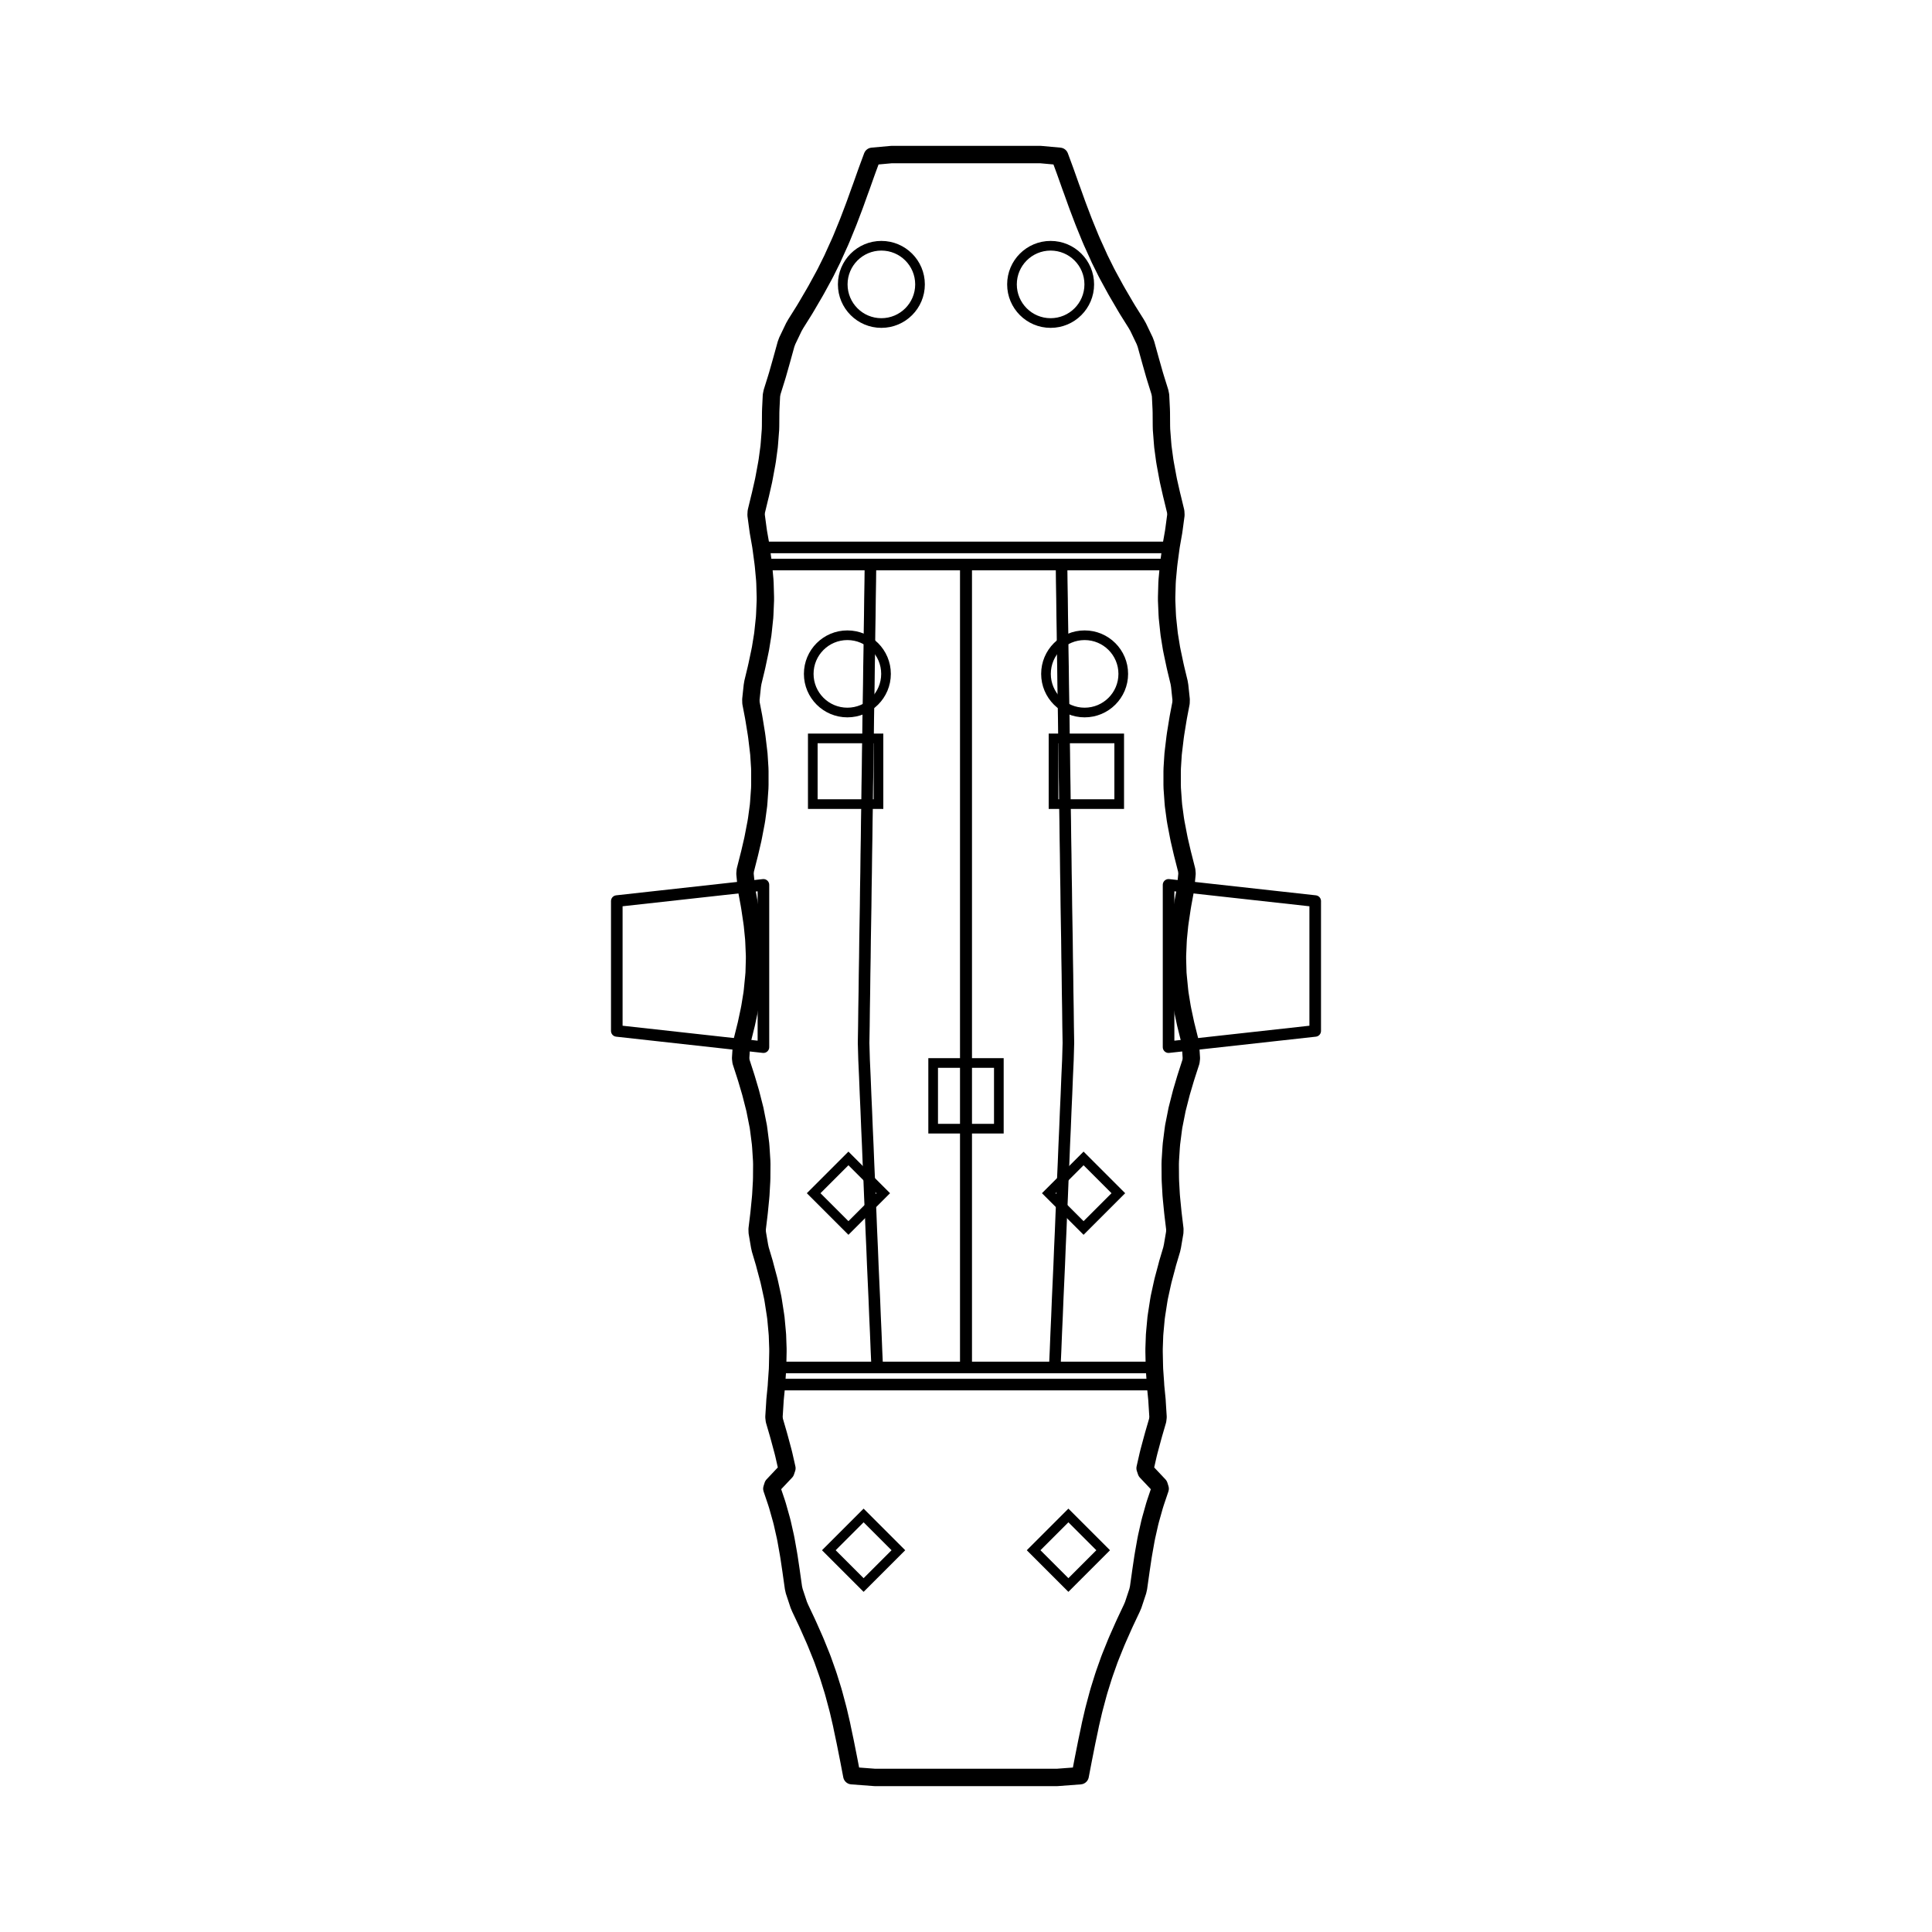
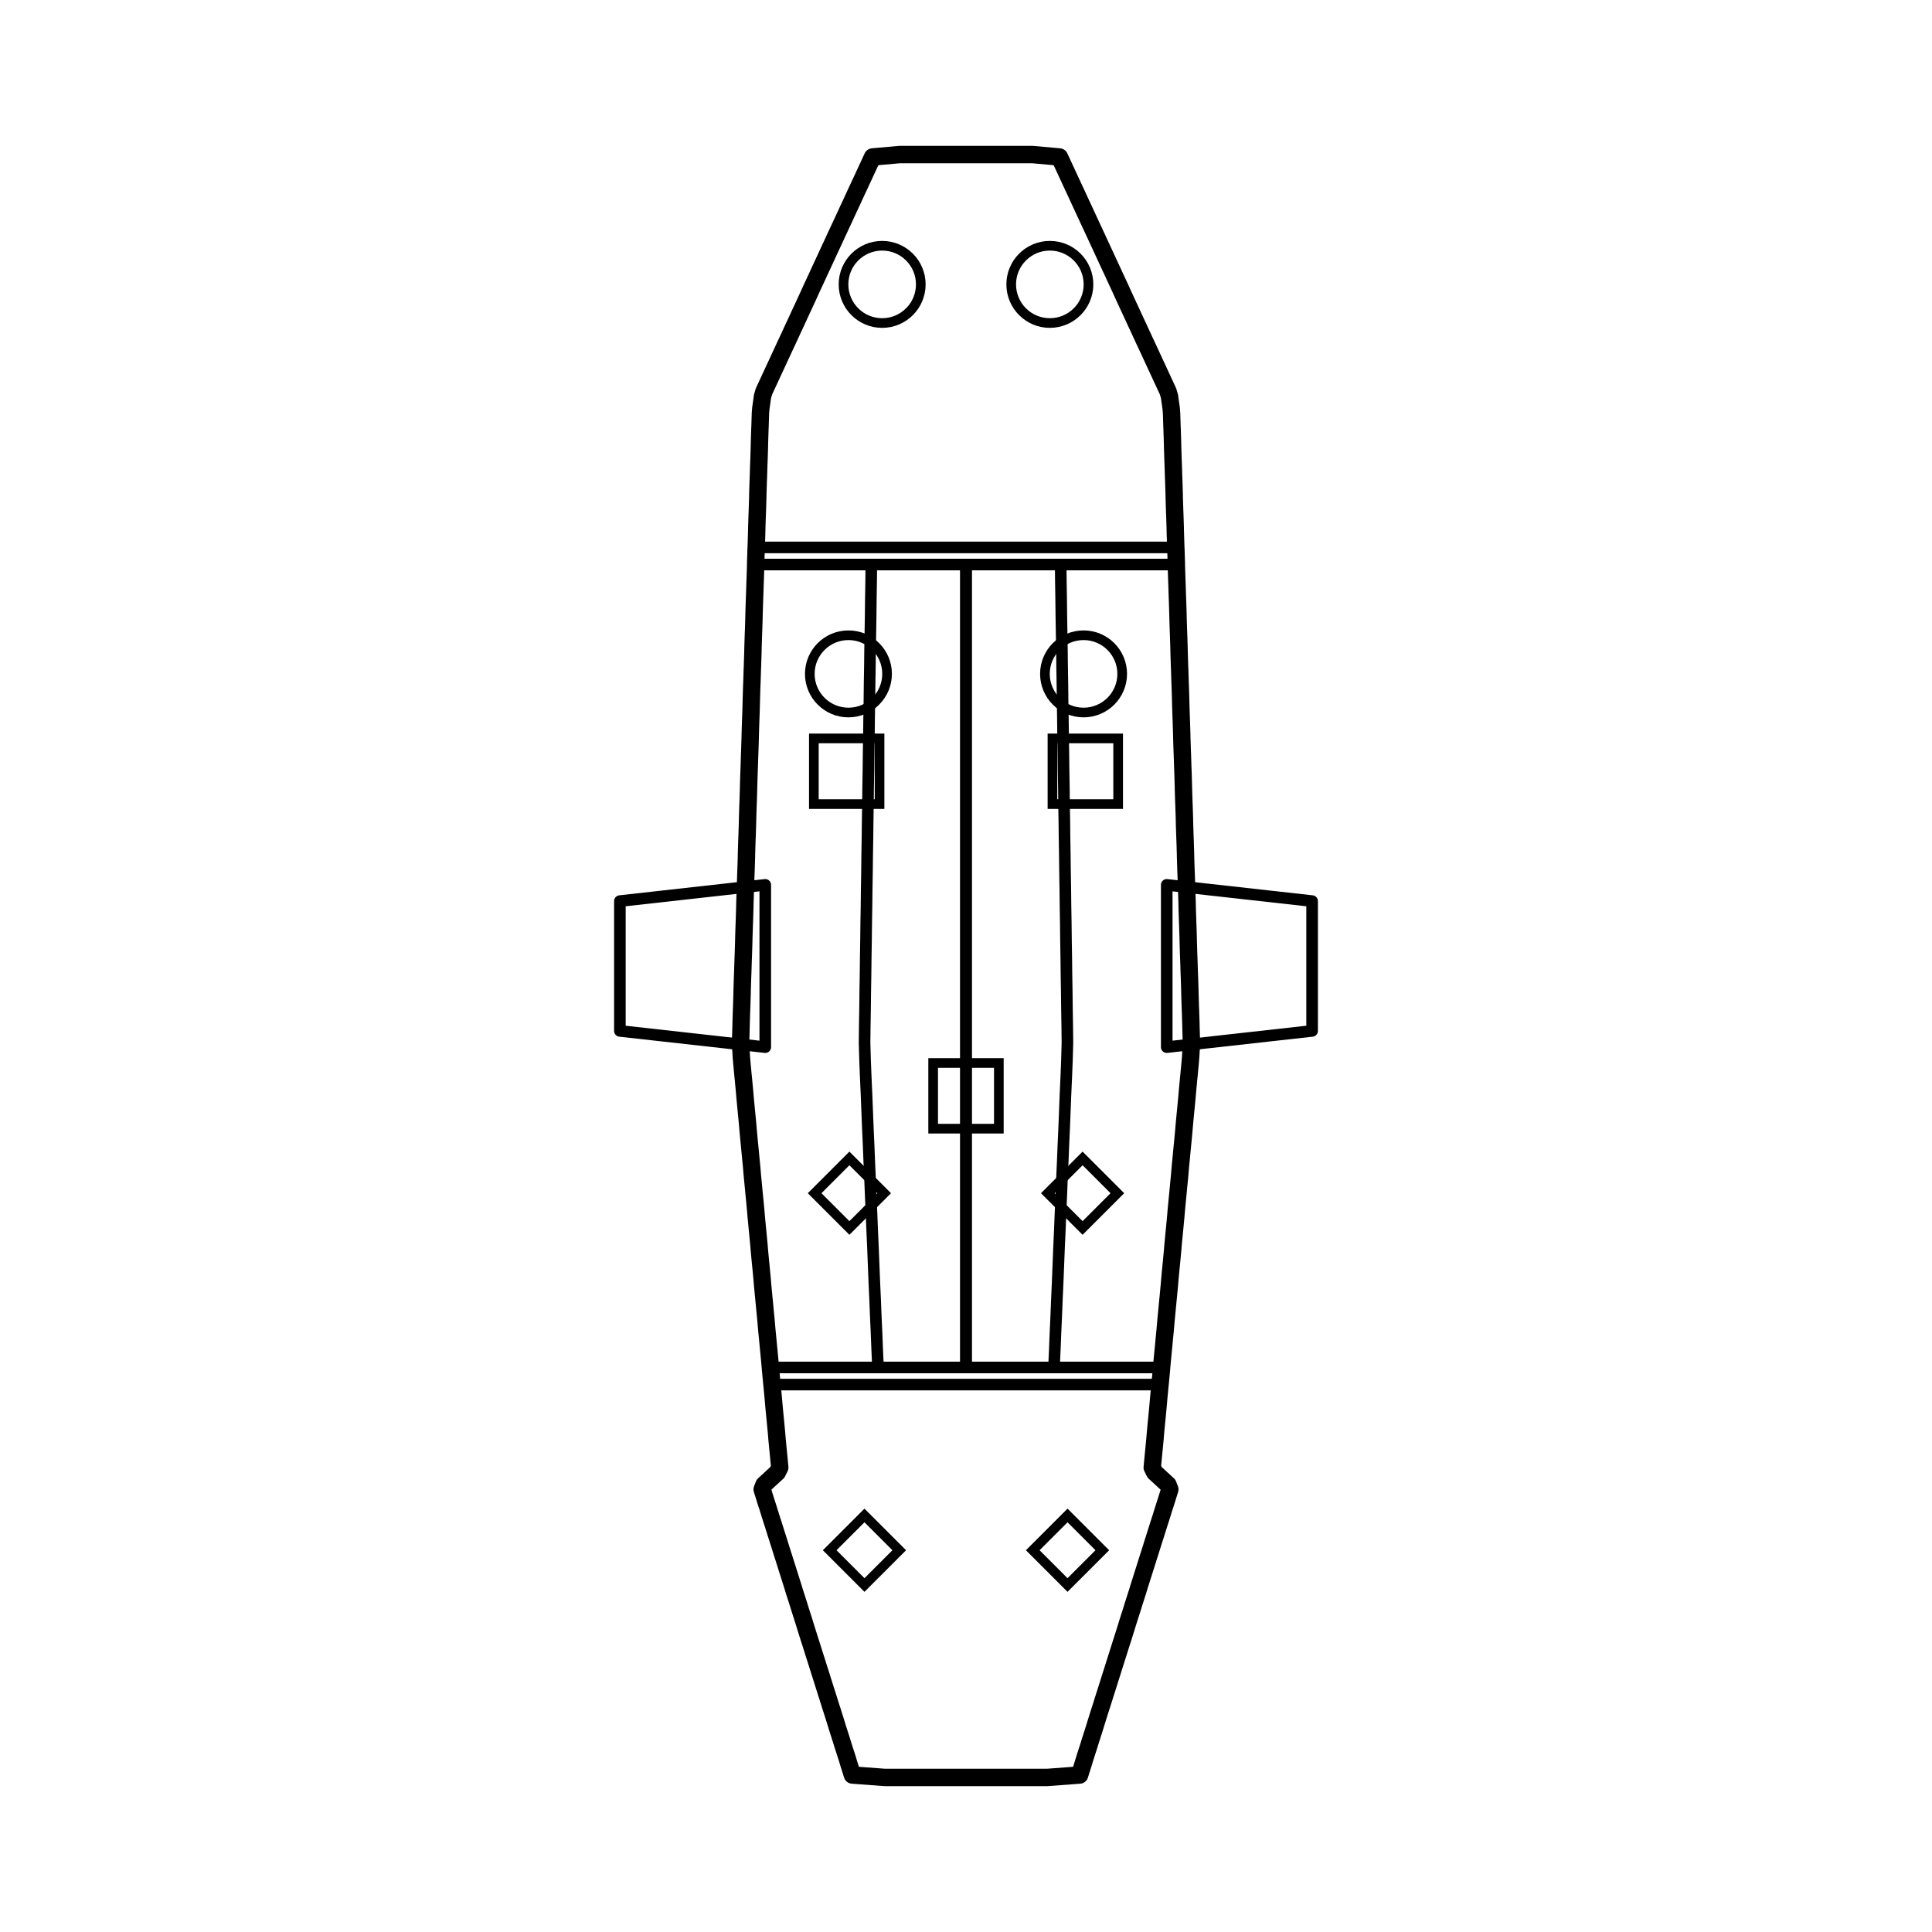
<svg xmlns="http://www.w3.org/2000/svg" class="ship-glyph" viewBox="0 0 200 200" role="img">
  <g id="hull" fill="none" stroke="currentColor" stroke-width="1.2" stroke-linejoin="round">
-     <path id="region-bow" class="glyph-region" d="M109.64 16.00 L110.28 17.77 L110.91 19.54 L111.55 21.31 L112.23 23.07 L112.95 24.84 L113.74 26.61 L114.62 28.38 L115.58 30.15 L116.62 31.92 L117.73 33.68 L118.59 35.45 L119.07 37.22 L119.57 38.99 L120.13 40.76 L120.22 42.53 L120.23 44.29 L120.36 46.06 L120.60 47.83 L120.92 49.60 L121.32 51.37 L121.76 53.14 L121.52 54.91 L121.21 56.67 L78.79 56.67 L78.48 54.91 L78.24 53.14 L78.68 51.37 L79.08 49.60 L79.40 47.83 L79.64 46.06 L79.77 44.29 L79.78 42.53 L79.87 40.76 L80.43 38.99 L80.93 37.22 L81.41 35.45 L82.27 33.68 L83.38 31.92 L84.42 30.15 L85.38 28.38 L86.26 26.61 L87.05 24.84 L87.77 23.07 L88.45 21.31 L89.09 19.54 L89.72 17.77 L90.36 16.00Z" />
-     <path id="region-port" class="glyph-region" d="M79.03 58.44 L79.18 60.21 L79.23 61.98 L79.17 63.75 L78.99 65.52 L78.70 67.28 L78.33 69.05 L77.90 70.82 L77.71 72.59 L78.04 74.36 L78.33 76.13 L78.54 77.89 L78.66 79.66 L78.66 81.43 L78.54 83.20 L78.30 84.97 L77.97 86.74 L77.56 88.51 L77.11 90.27 L77.28 92.04 L77.60 93.81 L77.87 95.58 L78.04 97.35 L78.11 99.12 L78.06 100.88 L77.88 102.65 L77.60 104.42 L77.22 106.19 L76.77 107.96 L76.65 109.73 L77.23 111.49 L77.75 113.26 L78.19 115.03 L78.53 116.80 L78.75 118.57 L78.86 120.34 L78.85 122.11 L78.75 123.87 L78.57 125.64 L78.36 127.41 L78.65 129.18 L79.18 130.95 L79.64 132.72 L80.02 134.48 L80.30 136.25 L80.47 138.02 L80.53 139.79 L80.50 141.56 L100.00 141.56 L100.00 58.44Z" />
-     <path id="region-star" class="glyph-region" d="M120.97 58.44 L120.82 60.21 L120.77 61.98 L120.83 63.75 L121.01 65.52 L121.30 67.28 L121.67 69.05 L122.10 70.82 L122.29 72.59 L121.96 74.36 L121.67 76.13 L121.46 77.89 L121.34 79.66 L121.34 81.43 L121.46 83.20 L121.70 84.97 L122.03 86.74 L122.44 88.51 L122.89 90.27 L122.72 92.04 L122.40 93.81 L122.13 95.58 L121.96 97.35 L121.89 99.12 L121.94 100.88 L122.12 102.65 L122.40 104.42 L122.78 106.19 L123.23 107.96 L123.35 109.73 L122.77 111.49 L122.25 113.26 L121.81 115.03 L121.47 116.80 L121.25 118.57 L121.14 120.34 L121.15 122.11 L121.25 123.87 L121.43 125.64 L121.64 127.41 L121.35 129.18 L120.82 130.95 L120.36 132.72 L119.98 134.48 L119.70 136.25 L119.53 138.02 L119.47 139.79 L119.50 141.56 L100.00 141.56 L100.00 58.44Z" />
-     <path id="region-stern" class="glyph-region" d="M119.62 143.33 L119.78 145.09 L119.89 146.86 L119.38 148.63 L118.91 150.40 L118.50 152.17 L120.16 153.94 L119.55 155.71 L119.06 157.47 L118.66 159.24 L118.35 161.01 L118.08 162.78 L117.84 164.55 L117.25 166.32 L116.40 168.08 L115.62 169.85 L114.91 171.62 L114.28 173.39 L113.73 175.16 L113.25 176.93 L112.84 178.69 L112.47 180.46 L112.13 182.23 L111.78 184.00 L88.22 184.00 L87.87 182.23 L87.53 180.46 L87.16 178.69 L86.75 176.93 L86.27 175.16 L85.72 173.39 L85.09 171.62 L84.38 169.85 L83.60 168.08 L82.75 166.32 L82.16 164.55 L81.92 162.78 L81.65 161.01 L81.34 159.24 L80.94 157.47 L80.45 155.71 L79.84 153.94 L81.50 152.17 L81.09 150.40 L80.62 148.63 L80.11 146.86 L80.22 145.09 L80.38 143.33Z" />
-     <path id="region-core" class="glyph-region" d="M109.89 58.44 L109.91 60.21 L109.94 61.98 L109.96 63.75 L109.99 65.52 L110.01 67.28 L110.04 69.05 L110.06 70.82 L110.09 72.59 L110.12 74.36 L110.14 76.13 L110.17 77.89 L110.19 79.66 L110.22 81.43 L110.24 83.20 L110.27 84.97 L110.29 86.74 L110.32 88.51 L110.34 90.27 L110.37 92.04 L110.39 93.81 L110.42 95.58 L110.45 97.35 L110.47 99.12 L110.50 100.88 L110.52 102.65 L110.55 104.42 L110.57 106.19 L110.60 107.96 L110.55 109.73 L110.47 111.49 L110.40 113.26 L110.32 115.03 L110.25 116.80 L110.17 118.57 L110.10 120.34 L110.02 122.11 L109.95 123.87 L109.87 125.64 L109.80 127.41 L109.72 129.18 L109.65 130.95 L109.57 132.72 L109.49 134.48 L109.42 136.25 L109.34 138.02 L109.27 139.79 L109.19 141.56 L90.81 141.56 L90.73 139.79 L90.66 138.02 L90.58 136.25 L90.51 134.48 L90.43 132.72 L90.35 130.95 L90.28 129.18 L90.20 127.41 L90.13 125.64 L90.05 123.87 L89.98 122.11 L89.90 120.34 L89.83 118.57 L89.75 116.80 L89.68 115.03 L89.60 113.26 L89.53 111.49 L89.45 109.73 L89.40 107.96 L89.43 106.19 L89.45 104.42 L89.48 102.65 L89.50 100.88 L89.53 99.12 L89.55 97.35 L89.58 95.58 L89.61 93.81 L89.63 92.04 L89.66 90.27 L89.68 88.51 L89.71 86.74 L89.73 84.97 L89.76 83.20 L89.78 81.43 L89.81 79.66 L89.83 77.89 L89.86 76.13 L89.88 74.36 L89.91 72.59 L89.94 70.82 L89.96 69.05 L89.99 67.28 L90.01 65.52 L90.04 63.75 L90.06 61.98 L90.09 60.21 L90.11 58.44Z" />
-     <path id="region-outline" class="glyph-outline" stroke-width="1.8" d="M107.71 16.00 L109.70 16.18 L110.22 17.59 L110.35 17.95 L110.85 19.36 L110.98 19.71 L111.49 21.13 L111.62 21.48 L112.16 22.90 L112.30 23.25 L112.88 24.67 L113.03 25.02 L113.67 26.43 L113.83 26.79 L114.53 28.20 L114.72 28.56 L115.49 29.97 L115.69 30.32 L116.52 31.74 L116.73 32.09 L117.62 33.51 L117.82 33.86 L118.50 35.28 L118.63 35.63 L119.02 37.04 L119.12 37.40 L119.52 38.81 L119.63 39.17 L120.07 40.58 L120.14 40.93 L120.21 42.35 L120.22 42.70 L120.23 44.12 L120.24 44.47 L120.35 45.89 L120.38 46.24 L120.57 47.65 L120.63 48.01 L120.89 49.42 L120.96 49.78 L121.28 51.19 L121.37 51.55 L121.71 52.96 L121.73 53.31 L121.54 54.73 L121.49 55.08 L121.24 56.50 L121.19 56.85 L121.00 58.27 L120.96 58.62 L120.83 60.03 L120.81 60.39 L120.77 61.80 L120.77 62.16 L120.83 63.57 L120.85 63.92 L121.00 65.34 L121.04 65.69 L121.27 67.11 L121.34 67.46 L121.64 68.88 L121.72 69.23 L122.06 70.64 L122.12 71.00 L122.27 72.41 L122.26 72.77 L121.99 74.18 L121.93 74.53 L121.70 75.95 L121.65 76.30 L121.48 77.72 L121.44 78.07 L121.35 79.49 L121.34 79.84 L121.34 81.25 L121.35 81.61 L121.45 83.02 L121.48 83.38 L121.67 84.79 L121.73 85.15 L122.00 86.56 L122.07 86.91 L122.40 88.33 L122.49 88.68 L122.85 90.10 L122.88 90.45 L122.74 91.87 L122.69 92.22 L122.43 93.63 L122.37 93.99 L122.16 95.40 L122.11 95.76 L121.97 97.17 L121.95 97.52 L121.89 98.94 L121.89 99.29 L121.93 100.71 L121.96 101.06 L122.10 102.48 L122.14 102.83 L122.37 104.24 L122.44 104.60 L122.74 106.01 L122.83 106.37 L123.18 107.78 L123.24 108.13 L123.33 109.55 L123.29 109.90 L122.83 111.32 L122.72 111.67 L122.30 113.09 L122.21 113.44 L121.85 114.85 L121.78 115.21 L121.50 116.62 L121.45 116.98 L121.27 118.39 L121.24 118.75 L121.15 120.16 L121.14 120.51 L121.15 121.93 L121.16 122.28 L121.24 123.70 L121.27 124.05 L121.41 125.47 L121.45 125.82 L121.62 127.23 L121.61 127.59 L121.37 129.00 L121.29 129.36 L120.87 130.77 L120.78 131.12 L120.40 132.54 L120.32 132.89 L120.01 134.31 L119.95 134.66 L119.73 136.08 L119.68 136.43 L119.55 137.84 L119.52 138.20 L119.47 139.61 L119.47 139.97 L119.50 141.38 L119.51 141.73 L119.61 143.15 L119.63 143.50 L119.77 144.92 L119.79 145.27 L119.88 146.69 L119.84 147.04 L119.43 148.45 L119.33 148.81 L118.95 150.22 L118.86 150.58 L118.54 151.99 L118.66 152.35 L119.99 153.76 L120.10 154.11 L119.62 155.53 L119.51 155.88 L119.11 157.30 L119.02 157.65 L118.70 159.07 L118.63 159.42 L118.38 160.83 L118.32 161.19 L118.11 162.60 L118.06 162.96 L117.86 164.37 L117.78 164.72 L117.31 166.14 L117.16 166.49 L116.49 167.91 L116.33 168.26 L115.70 169.68 L115.55 170.03 L114.98 171.44 L114.84 171.80 L114.34 173.21 L114.22 173.57 L113.78 174.98 L113.68 175.33 L113.30 176.75 L113.21 177.10 L112.88 178.52 L112.81 178.87 L112.51 180.29 L112.44 180.64 L112.16 182.05 L112.09 182.41 L111.82 183.82 L109.43 184.00 L90.57 184.00 L88.18 183.82 L87.91 182.41 L87.84 182.05 L87.56 180.64 L87.49 180.29 L87.19 178.87 L87.12 178.52 L86.79 177.10 L86.70 176.75 L86.32 175.33 L86.22 174.98 L85.78 173.57 L85.66 173.21 L85.16 171.80 L85.02 171.44 L84.45 170.03 L84.30 169.68 L83.67 168.26 L83.51 167.91 L82.84 166.49 L82.69 166.14 L82.22 164.72 L82.14 164.37 L81.94 162.96 L81.89 162.60 L81.68 161.19 L81.62 160.83 L81.37 159.42 L81.30 159.07 L80.98 157.65 L80.89 157.30 L80.49 155.88 L80.38 155.53 L79.90 154.11 L80.01 153.76 L81.34 152.35 L81.46 151.99 L81.14 150.58 L81.05 150.22 L80.67 148.81 L80.57 148.45 L80.16 147.04 L80.12 146.69 L80.21 145.27 L80.23 144.92 L80.37 143.50 L80.39 143.15 L80.49 141.73 L80.50 141.38 L80.53 139.97 L80.53 139.61 L80.48 138.20 L80.45 137.84 L80.32 136.43 L80.27 136.08 L80.05 134.66 L79.99 134.31 L79.68 132.89 L79.60 132.54 L79.22 131.12 L79.13 130.77 L78.71 129.36 L78.63 129.00 L78.39 127.59 L78.38 127.23 L78.55 125.82 L78.59 125.47 L78.73 124.05 L78.76 123.70 L78.84 122.28 L78.85 121.93 L78.86 120.51 L78.85 120.16 L78.76 118.75 L78.73 118.39 L78.55 116.98 L78.50 116.62 L78.22 115.21 L78.15 114.85 L77.79 113.44 L77.70 113.09 L77.28 111.67 L77.17 111.32 L76.71 109.90 L76.67 109.55 L76.76 108.13 L76.82 107.78 L77.17 106.37 L77.26 106.01 L77.56 104.60 L77.63 104.24 L77.86 102.83 L77.90 102.48 L78.04 101.06 L78.07 100.71 L78.11 99.29 L78.11 98.94 L78.05 97.52 L78.03 97.17 L77.89 95.76 L77.84 95.40 L77.63 93.99 L77.57 93.63 L77.31 92.22 L77.26 91.87 L77.12 90.45 L77.15 90.10 L77.51 88.68 L77.60 88.33 L77.93 86.91 L78.00 86.56 L78.27 85.15 L78.33 84.79 L78.52 83.38 L78.55 83.02 L78.65 81.61 L78.66 81.25 L78.66 79.84 L78.65 79.49 L78.56 78.07 L78.52 77.72 L78.35 76.30 L78.30 75.95 L78.07 74.53 L78.01 74.18 L77.74 72.77 L77.73 72.41 L77.88 71.00 L77.94 70.64 L78.28 69.23 L78.36 68.88 L78.66 67.46 L78.73 67.11 L78.96 65.69 L79.00 65.34 L79.15 63.92 L79.17 63.57 L79.23 62.16 L79.23 61.80 L79.19 60.39 L79.17 60.03 L79.04 58.62 L79.00 58.27 L78.81 56.85 L78.76 56.50 L78.51 55.08 L78.46 54.73 L78.27 53.31 L78.29 52.96 L78.63 51.55 L78.72 51.19 L79.04 49.78 L79.11 49.42 L79.37 48.01 L79.43 47.65 L79.62 46.24 L79.65 45.89 L79.76 44.47 L79.77 44.12 L79.78 42.70 L79.79 42.35 L79.86 40.93 L79.93 40.58 L80.37 39.17 L80.48 38.81 L80.88 37.40 L80.98 37.04 L81.37 35.63 L81.50 35.28 L82.18 33.86 L82.38 33.51 L83.27 32.09 L83.48 31.74 L84.31 30.32 L84.51 29.97 L85.28 28.56 L85.47 28.20 L86.17 26.79 L86.33 26.43 L86.97 25.02 L87.12 24.67 L87.70 23.25 L87.84 22.90 L88.38 21.48 L88.51 21.13 L89.02 19.71 L89.15 19.36 L89.65 17.95 L89.78 17.59 L90.30 16.18 L92.29 16.00Z" />
+     <path id="region-bow" class="glyph-region" d="M109.55 16.00 L110.37 17.77 L111.19 19.54 L112.01 21.31 L112.83 23.07 L113.65 24.84 L114.47 26.61 L115.29 28.38 L116.11 30.15 L116.93 31.92 L117.75 33.68 L118.57 35.45 L119.39 37.22 L120.21 38.99 L121.03 40.76 L121.27 42.53 L121.33 44.29 L121.39 46.06 L121.44 47.83 L121.50 49.60 L121.55 51.37 L121.61 53.14 L121.66 54.91 L121.72 56.67 L78.28 56.67 L78.34 54.91 L78.39 53.14 L78.45 51.37 L78.50 49.60 L78.56 47.83 L78.61 46.06 L78.67 44.29 L78.73 42.53 L78.97 40.76 L79.79 38.99 L80.61 37.22 L81.43 35.45 L82.25 33.68 L83.07 31.92 L83.89 30.15 L84.71 28.38 L85.53 26.61 L86.35 24.84 L87.17 23.07 L87.99 21.31 L88.81 19.54 L89.63 17.77 L90.45 16.00Z" />
+     <path id="region-port" class="glyph-region" d="M78.22 58.44 L78.17 60.21 L78.11 61.98 L78.06 63.75 L78.00 65.52 L77.94 67.28 L77.89 69.05 L77.83 70.82 L77.78 72.59 L77.72 74.36 L77.66 76.13 L77.61 77.89 L77.55 79.66 L77.50 81.43 L77.44 83.20 L77.39 84.97 L77.33 86.74 L77.27 88.51 L77.22 90.27 L77.16 92.04 L77.11 93.81 L77.05 95.58 L76.99 97.35 L76.94 99.12 L76.88 100.88 L76.83 102.65 L76.77 104.42 L76.71 106.19 L76.66 107.96 L76.77 109.73 L76.93 111.49 L77.10 113.26 L77.27 115.03 L77.43 116.80 L77.60 118.57 L77.76 120.34 L77.93 122.11 L78.09 123.87 L78.26 125.64 L78.42 127.41 L78.59 129.18 L78.76 130.95 L78.92 132.72 L79.09 134.48 L79.25 136.25 L79.42 138.02 L79.58 139.79 L79.75 141.56 L100.00 141.56 L100.00 58.44Z" />
+     <path id="region-star" class="glyph-region" d="M121.78 58.44 L121.83 60.21 L121.89 61.98 L121.94 63.75 L122.00 65.52 L122.06 67.28 L122.11 69.05 L122.17 70.82 L122.22 72.59 L122.28 74.36 L122.34 76.13 L122.39 77.89 L122.45 79.66 L122.50 81.43 L122.56 83.20 L122.61 84.97 L122.67 86.74 L122.73 88.51 L122.78 90.27 L122.84 92.04 L122.89 93.81 L122.95 95.58 L123.01 97.35 L123.06 99.12 L123.12 100.88 L123.17 102.65 L123.23 104.42 L123.29 106.19 L123.34 107.96 L123.23 109.73 L123.07 111.49 L122.90 113.26 L122.73 115.03 L122.57 116.80 L122.40 118.57 L122.24 120.34 L122.07 122.11 L121.91 123.87 L121.74 125.64 L121.58 127.41 L121.41 129.18 L121.24 130.95 L121.08 132.72 L120.91 134.48 L120.75 136.25 L120.58 138.02 L120.42 139.79 L120.25 141.56 L100.00 141.56 L100.00 58.44Z" />
+     <path id="region-stern" class="glyph-region" d="M120.09 143.33 L119.92 145.09 L119.75 146.86 L119.59 148.63 L119.42 150.40 L119.26 152.17 L121.18 153.94 L120.62 155.71 L120.06 157.47 L119.50 159.24 L118.94 161.01 L118.38 162.78 L117.82 164.55 L117.26 166.32 L116.71 168.08 L116.15 169.85 L115.59 171.62 L115.03 173.39 L114.47 175.16 L113.91 176.93 L113.35 178.69 L112.80 180.46 L112.24 182.23 L111.68 184.00 L88.32 184.00 L87.76 182.23 L87.20 180.46 L86.65 178.69 L86.09 176.93 L85.53 175.16 L84.97 173.39 L84.41 171.62 L83.85 169.85 L83.29 168.08 L82.74 166.32 L82.18 164.55 L81.62 162.78 L81.06 161.01 L80.50 159.24 L79.94 157.47 L79.38 155.71 L78.82 153.94 L80.74 152.17 L80.58 150.40 L80.41 148.63 L80.25 146.86 L80.08 145.09 L79.91 143.33Z" />
+     <path id="region-core" class="glyph-region" d="M109.80 58.44 L109.82 60.21 L109.85 61.98 L109.87 63.75 L109.90 65.52 L109.93 67.28 L109.95 69.05 L109.98 70.82 L110.00 72.59 L110.03 74.36 L110.05 76.13 L110.08 77.89 L110.10 79.66 L110.13 81.43 L110.15 83.20 L110.18 84.97 L110.20 86.74 L110.23 88.51 L110.25 90.27 L110.28 92.04 L110.30 93.81 L110.33 95.58 L110.35 97.35 L110.38 99.12 L110.40 100.88 L110.43 102.65 L110.45 104.42 L110.48 106.19 L110.50 107.96 L110.45 109.73 L110.38 111.49 L110.30 113.26 L110.23 115.03 L110.16 116.80 L110.08 118.57 L110.01 120.34 L109.93 122.11 L109.86 123.87 L109.78 125.64 L109.71 127.41 L109.63 129.18 L109.56 130.95 L109.49 132.72 L109.41 134.48 L109.34 136.25 L109.26 138.02 L109.19 139.79 L109.11 141.56 L90.89 141.56 L90.81 139.79 L90.74 138.02 L90.66 136.25 L90.59 134.48 L90.51 132.72 L90.44 130.95 L90.37 129.18 L90.29 127.41 L90.22 125.64 L90.14 123.87 L90.07 122.11 L89.99 120.34 L89.92 118.57 L89.84 116.80 L89.77 115.03 L89.70 113.26 L89.62 111.49 L89.55 109.73 L89.50 107.96 L89.52 106.19 L89.55 104.42 L89.57 102.65 L89.60 100.88 L89.62 99.12 L89.65 97.35 L89.67 95.58 L89.70 93.81 L89.72 92.04 L89.75 90.27 L89.77 88.51 L89.80 86.74 L89.82 84.97 L89.85 83.20 L89.87 81.43 L89.90 79.66 L89.92 77.89 L89.95 76.13 L89.97 74.36 L90.00 72.59 L90.02 70.82 L90.05 69.05 L90.07 67.28 L90.10 65.52 L90.13 63.75 L90.15 61.98 L90.18 60.21 L90.20 58.44Z" />
+     <path id="region-outline" class="glyph-outline" stroke-width="1.8" d="M106.88 16.00 L109.67 16.25 L110.26 17.52 L110.49 18.02 L111.08 19.29 L111.31 19.78 L111.90 21.06 L112.13 21.55 L112.72 22.83 L112.95 23.32 L113.54 24.59 L113.77 25.09 L114.36 26.36 L114.59 26.86 L115.18 28.13 L115.41 28.63 L116.00 29.90 L116.22 30.39 L116.81 31.67 L117.04 32.16 L117.63 33.44 L117.86 33.93 L118.45 35.21 L118.68 35.70 L119.27 36.97 L119.50 37.47 L120.09 38.74 L120.32 39.24 L120.91 40.51 L121.06 41.01 L121.24 42.28 L121.28 42.77 L121.32 44.05 L121.34 44.54 L121.38 45.82 L121.39 46.31 L121.43 47.58 L121.45 48.08 L121.49 49.35 L121.51 49.85 L121.55 51.12 L121.56 51.62 L121.60 52.89 L121.62 53.38 L121.66 54.66 L121.67 55.15 L121.71 56.43 L121.73 56.92 L121.77 58.19 L121.78 58.69 L121.82 59.96 L121.84 60.46 L121.88 61.73 L121.90 62.23 L121.94 63.50 L121.95 63.99 L121.99 65.27 L122.01 65.76 L122.05 67.04 L122.06 67.53 L122.10 68.81 L122.12 69.30 L122.16 70.57 L122.18 71.07 L122.22 72.34 L122.23 72.84 L122.27 74.11 L122.29 74.61 L122.33 75.88 L122.34 76.37 L122.38 77.65 L122.40 78.14 L122.44 79.42 L122.46 79.91 L122.50 81.18 L122.51 81.68 L122.55 82.95 L122.57 83.45 L122.61 84.72 L122.62 85.22 L122.66 86.49 L122.68 86.98 L122.72 88.26 L122.73 88.75 L122.77 90.03 L122.79 90.52 L122.83 91.79 L122.85 92.29 L122.89 93.56 L122.90 94.06 L122.94 95.33 L122.96 95.83 L123.00 97.10 L123.01 97.59 L123.05 98.87 L123.07 99.36 L123.11 100.64 L123.13 101.13 L123.17 102.41 L123.18 102.90 L123.22 104.17 L123.24 104.67 L123.28 105.94 L123.29 106.44 L123.33 107.71 L123.33 108.21 L123.25 109.48 L123.21 109.97 L123.09 111.25 L123.04 111.74 L122.92 113.02 L122.88 113.51 L122.76 114.78 L122.71 115.28 L122.59 116.55 L122.55 117.05 L122.43 118.32 L122.38 118.82 L122.26 120.09 L122.21 120.58 L122.10 121.86 L122.05 122.35 L121.93 123.63 L121.88 124.12 L121.76 125.39 L121.72 125.89 L121.60 127.16 L121.55 127.66 L121.43 128.93 L121.39 129.43 L121.27 130.70 L121.22 131.19 L121.10 132.47 L121.06 132.96 L120.94 134.24 L120.89 134.73 L120.77 136.01 L120.72 136.50 L120.61 137.77 L120.56 138.27 L120.44 139.54 L120.39 140.04 L120.27 141.31 L120.23 141.81 L120.11 143.08 L120.06 143.57 L119.94 144.85 L119.90 145.34 L119.78 146.62 L119.73 147.11 L119.61 148.38 L119.57 148.88 L119.45 150.15 L119.40 150.65 L119.28 151.92 L119.53 152.42 L120.91 153.69 L121.10 154.18 L120.70 155.46 L120.54 155.95 L120.14 157.23 L119.98 157.72 L119.58 158.99 L119.42 159.49 L119.02 160.76 L118.86 161.26 L118.46 162.53 L118.30 163.03 L117.90 164.30 L117.75 164.79 L117.34 166.07 L117.19 166.56 L116.78 167.84 L116.63 168.33 L116.23 169.61 L116.07 170.10 L115.67 171.37 L115.51 171.87 L115.11 173.14 L114.95 173.64 L114.55 174.91 L114.39 175.41 L113.99 176.68 L113.83 177.17 L113.43 178.45 L113.28 178.94 L112.87 180.22 L112.72 180.71 L112.31 181.98 L112.16 182.48 L111.76 183.75 L108.41 184.00 L91.59 184.00 L88.24 183.75 L87.84 182.48 L87.69 181.98 L87.28 180.71 L87.13 180.22 L86.72 178.94 L86.57 178.45 L86.17 177.17 L86.01 176.68 L85.61 175.41 L85.45 174.91 L85.05 173.64 L84.89 173.14 L84.49 171.87 L84.33 171.37 L83.93 170.10 L83.77 169.61 L83.37 168.33 L83.22 167.84 L82.81 166.56 L82.66 166.07 L82.25 164.79 L82.10 164.30 L81.70 163.03 L81.54 162.53 L81.14 161.26 L80.98 160.76 L80.58 159.49 L80.42 158.99 L80.02 157.72 L79.86 157.23 L79.46 155.95 L79.30 155.46 L78.90 154.18 L79.09 153.69 L80.47 152.42 L80.72 151.92 L80.60 150.65 L80.55 150.15 L80.43 148.88 L80.39 148.38 L80.27 147.11 L80.22 146.62 L80.10 145.34 L80.06 144.85 L79.94 143.57 L79.89 143.08 L79.77 141.81 L79.73 141.31 L79.61 140.04 L79.56 139.54 L79.44 138.27 L79.39 137.77 L79.28 136.50 L79.23 136.01 L79.11 134.73 L79.06 134.24 L78.94 132.96 L78.90 132.47 L78.78 131.19 L78.73 130.70 L78.61 129.43 L78.57 128.93 L78.45 127.66 L78.40 127.16 L78.28 125.89 L78.24 125.39 L78.12 124.12 L78.07 123.63 L77.95 122.35 L77.90 121.86 L77.79 120.58 L77.74 120.09 L77.62 118.82 L77.57 118.32 L77.45 117.05 L77.41 116.55 L77.29 115.28 L77.24 114.78 L77.12 113.51 L77.08 113.02 L76.96 111.74 L76.91 111.25 L76.79 109.97 L76.75 109.48 L76.67 108.21 L76.67 107.71 L76.71 106.44 L76.72 105.94 L76.76 104.67 L76.78 104.17 L76.82 102.90 L76.83 102.41 L76.87 101.13 L76.89 100.64 L76.93 99.36 L76.95 98.87 L76.99 97.59 L77.00 97.10 L77.04 95.83 L77.06 95.33 L77.10 94.06 L77.11 93.56 L77.15 92.29 L77.17 91.79 L77.21 90.52 L77.23 90.03 L77.27 88.75 L77.28 88.26 L77.32 86.98 L77.34 86.49 L77.38 85.22 L77.39 84.72 L77.43 83.45 L77.45 82.95 L77.49 81.68 L77.50 81.18 L77.54 79.91 L77.56 79.42 L77.60 78.14 L77.62 77.65 L77.66 76.37 L77.67 75.88 L77.71 74.61 L77.73 74.11 L77.77 72.84 L77.78 72.34 L77.82 71.07 L77.84 70.57 L77.88 69.30 L77.90 68.81 L77.94 67.53 L77.95 67.04 L77.99 65.76 L78.01 65.27 L78.05 63.99 L78.06 63.50 L78.10 62.23 L78.12 61.73 L78.16 60.46 L78.18 59.96 L78.22 58.69 L78.23 58.19 L78.27 56.92 L78.29 56.43 L78.33 55.15 L78.34 54.66 L78.38 53.38 L78.40 52.89 L78.44 51.62 L78.45 51.12 L78.49 49.85 L78.51 49.35 L78.55 48.08 L78.57 47.58 L78.61 46.31 L78.62 45.82 L78.66 44.54 L78.68 44.05 L78.72 42.77 L78.76 42.28 L78.94 41.01 L79.09 40.51 L79.68 39.24 L79.91 38.74 L80.50 37.47 L80.73 36.97 L81.32 35.70 L81.55 35.21 L82.14 33.93 L82.37 33.44 L82.96 32.16 L83.19 31.67 L83.78 30.39 L84.00 29.90 L84.59 28.63 L84.82 28.13 L85.41 26.86 L85.64 26.36 L86.23 25.09 L86.46 24.59 L87.05 23.32 L87.28 22.83 L87.87 21.55 L88.10 21.06 L88.69 19.78 L88.92 19.29 L89.51 18.02 L89.74 17.52 L90.33 16.25 L93.12 16.00Z" />
  </g>
  <g id="appendages" fill="none" stroke="currentColor" stroke-width="1.2" stroke-linejoin="round">
-     <path id="ap-sponson-1s" class="glyph-appendage glyph-ap-sponson" d="M120.97 91.60 L120.97 108.40 L136.15 106.72 L136.15 93.28Z" />
-     <path id="ap-sponson-1p" class="glyph-appendage glyph-ap-sponson" d="M79.03 91.60 L79.03 108.40 L63.85 106.72 L63.85 93.28Z" />
+     <path id="ap-sponson-1s" class="glyph-appendage glyph-ap-sponson" d="M120.78 91.60 L120.78 108.40 L135.83 106.72 L135.83 93.28Z" />
+     <path id="ap-sponson-1p" class="glyph-appendage glyph-ap-sponson" d="M79.22 91.60 L79.22 108.40 L64.17 106.72 L64.17 93.28Z" />
  </g>
  <g id="hardpoints" fill="none" stroke="currentColor" stroke-width="1">
-     <circle id="hp-w1" class="glyph-hp glyph-hp-weapon" cx="108.76" cy="29.44" r="4.00" />
-     <circle id="hp-w2" class="glyph-hp glyph-hp-weapon" cx="91.24" cy="29.44" r="4.00" />
-     <circle id="hp-w3" class="glyph-hp glyph-hp-weapon" cx="112.28" cy="69.76" r="4.00" />
-     <circle id="hp-w4" class="glyph-hp glyph-hp-weapon" cx="87.72" cy="69.76" r="4.00" />
-     <rect id="hp-d1" class="glyph-hp glyph-hp-defense" x="109.06" y="76.44" width="6.80" height="6.80" />
-     <rect id="hp-d2" class="glyph-hp glyph-hp-defense" x="84.14" y="76.44" width="6.80" height="6.80" />
+     <circle id="hp-w1" class="glyph-hp glyph-hp-weapon" cx="108.68" cy="29.44" r="4.00" />
+     <circle id="hp-w2" class="glyph-hp glyph-hp-weapon" cx="91.32" cy="29.44" r="4.00" />
+     <circle id="hp-w3" class="glyph-hp glyph-hp-weapon" cx="112.17" cy="69.76" r="4.00" />
+     <circle id="hp-w4" class="glyph-hp glyph-hp-weapon" cx="87.83" cy="69.76" r="4.00" />
+     <rect id="hp-d1" class="glyph-hp glyph-hp-defense" x="108.95" y="76.44" width="6.80" height="6.80" />
+     <rect id="hp-d2" class="glyph-hp glyph-hp-defense" x="84.25" y="76.44" width="6.80" height="6.80" />
    <rect id="hp-d3" class="glyph-hp glyph-hp-defense" x="96.60" y="110.04" width="6.80" height="6.80" />
-     <path id="hp-u1" class="glyph-hp glyph-hp-utility" d="M112.17 119.92 L115.77 123.52 L112.17 127.12 L108.57 123.52 Z" />
-     <path id="hp-u2" class="glyph-hp glyph-hp-utility" d="M87.83 119.92 L91.43 123.52 L87.83 127.12 L84.23 123.52 Z" />
-     <path id="hp-u3" class="glyph-hp glyph-hp-utility" d="M110.60 156.88 L114.20 160.48 L110.60 164.08 L107.00 160.48 Z" />
-     <path id="hp-u4" class="glyph-hp glyph-hp-utility" d="M89.40 156.88 L93.00 160.48 L89.40 164.08 L85.80 160.48 Z" />
+     <path id="hp-u1" class="glyph-hp glyph-hp-utility" d="M112.07 119.92 L115.67 123.52 L112.07 127.12 L108.47 123.52 Z" />
+     <path id="hp-u2" class="glyph-hp glyph-hp-utility" d="M87.93 119.92 L91.53 123.52 L87.93 127.12 L84.33 123.52 Z" />
+     <path id="hp-u3" class="glyph-hp glyph-hp-utility" d="M110.51 156.88 L114.11 160.48 L110.51 164.08 L106.91 160.48 Z" />
+     <path id="hp-u4" class="glyph-hp glyph-hp-utility" d="M89.49 156.88 L93.09 160.48 L89.49 164.08 L85.89 160.48 Z" />
  </g>
</svg>
